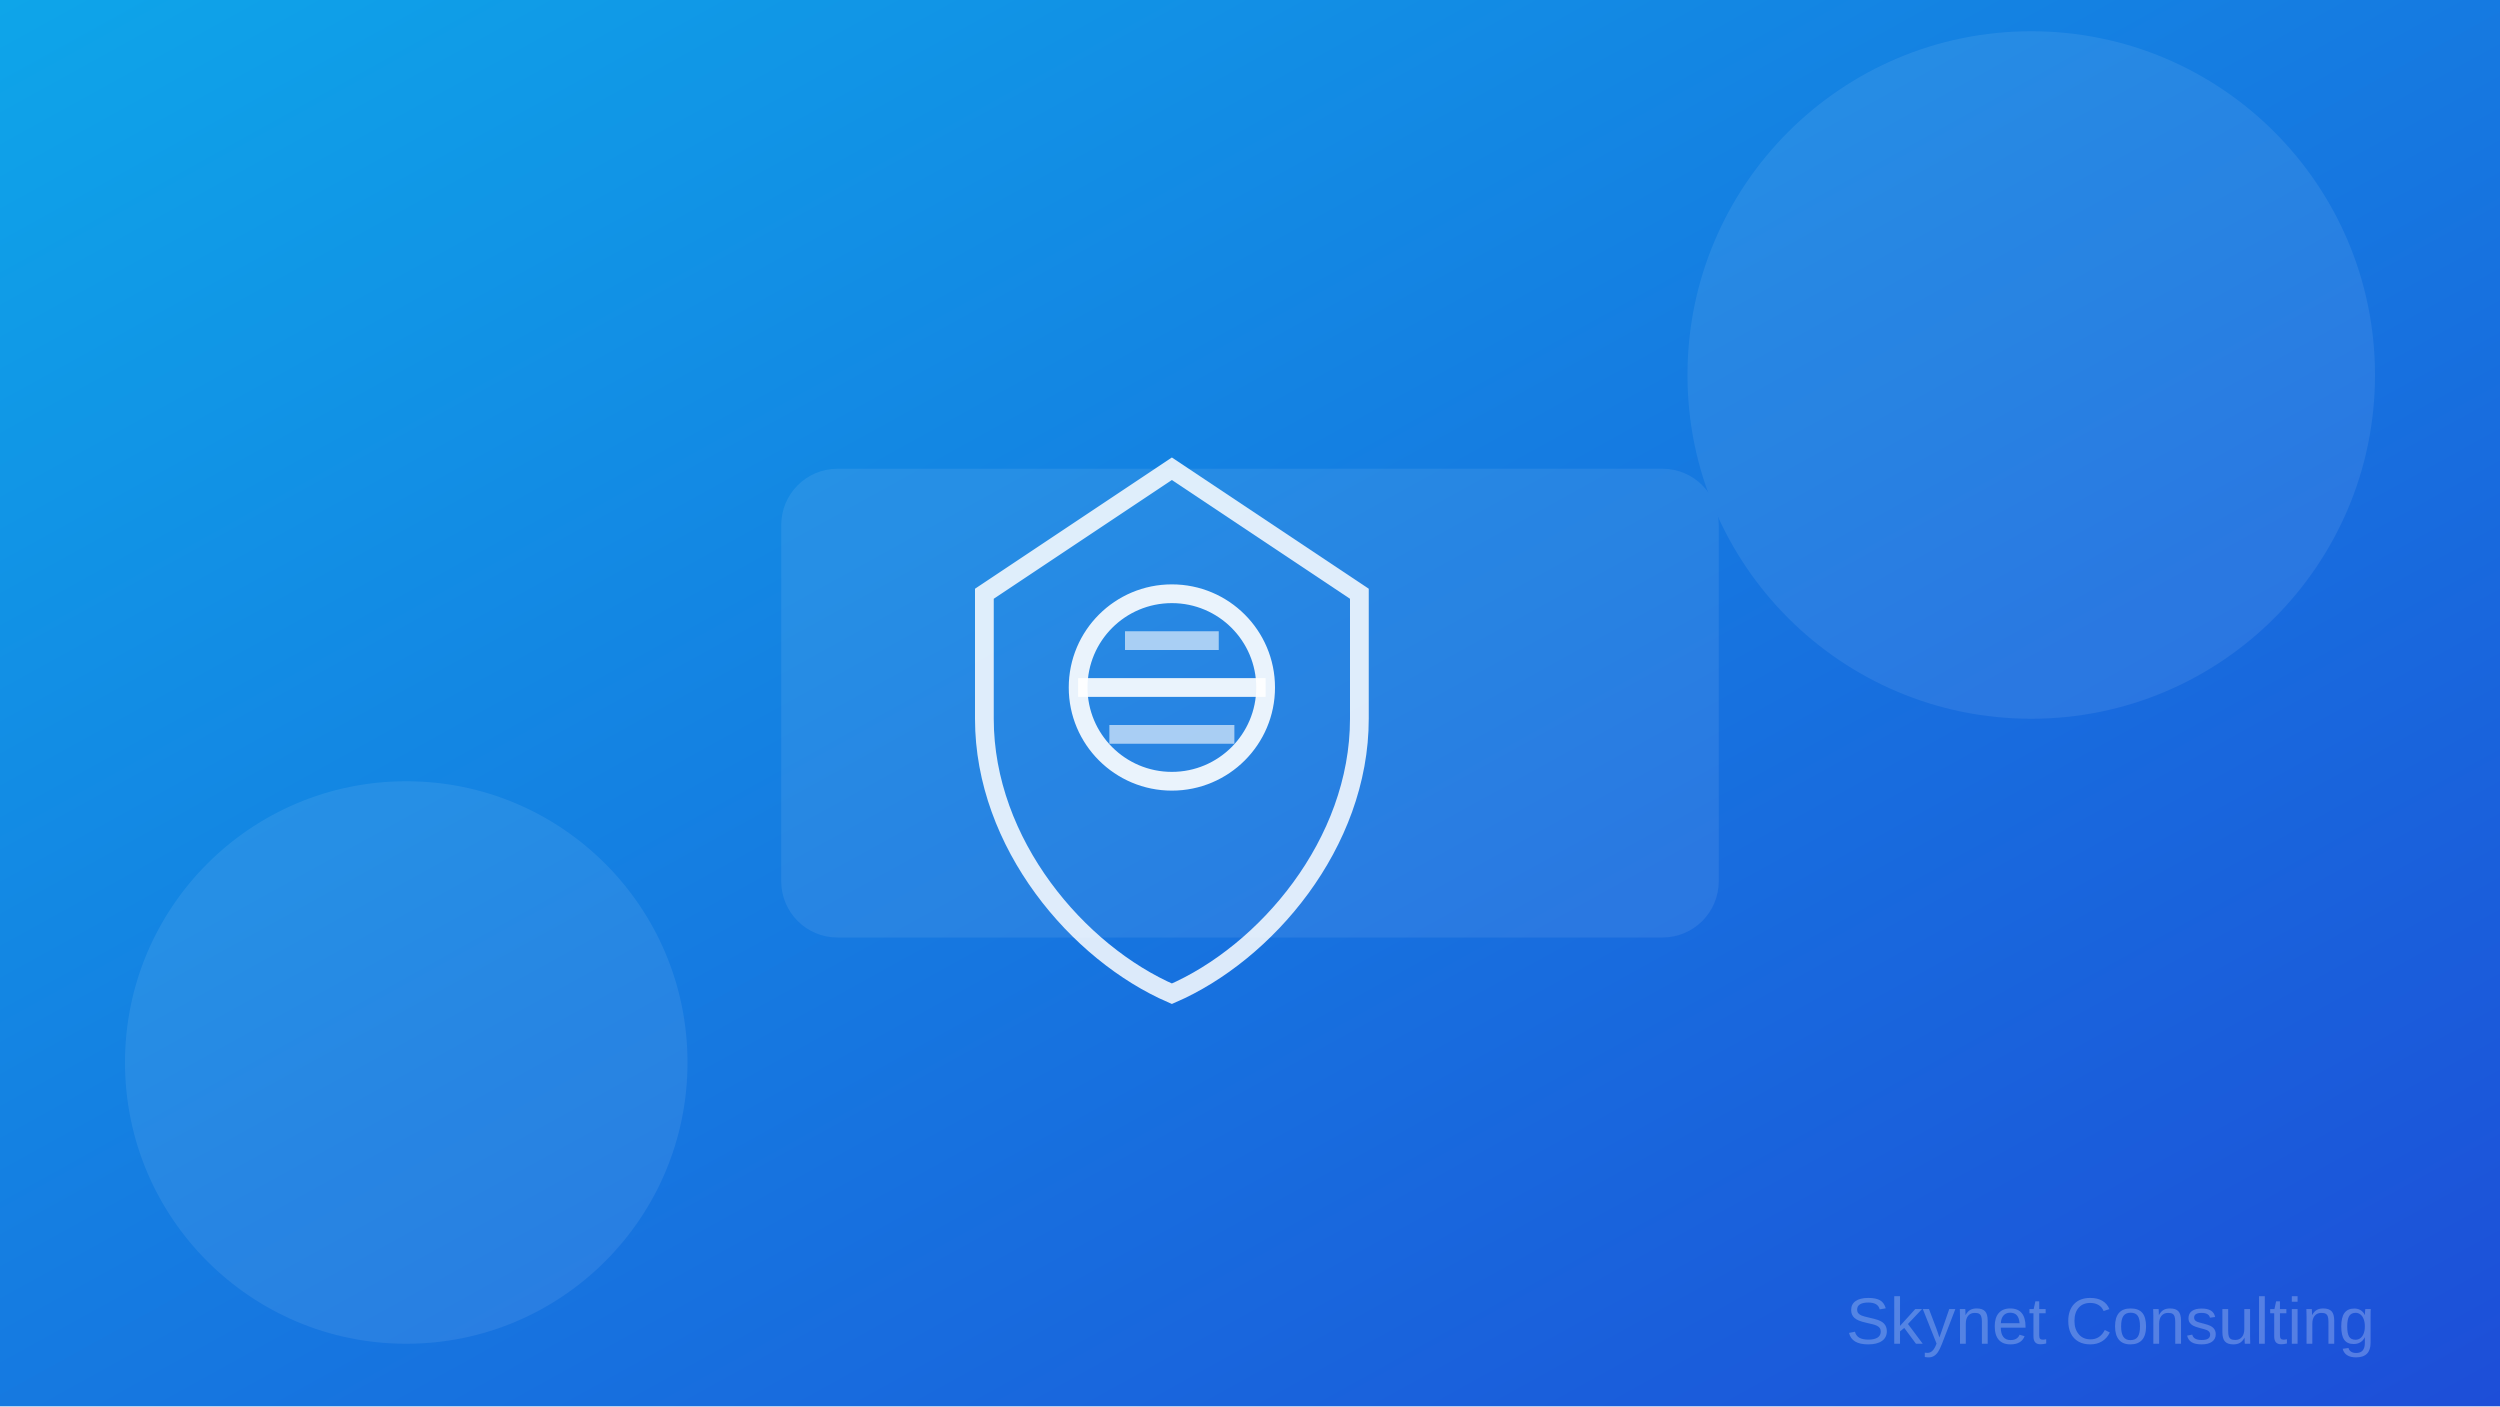
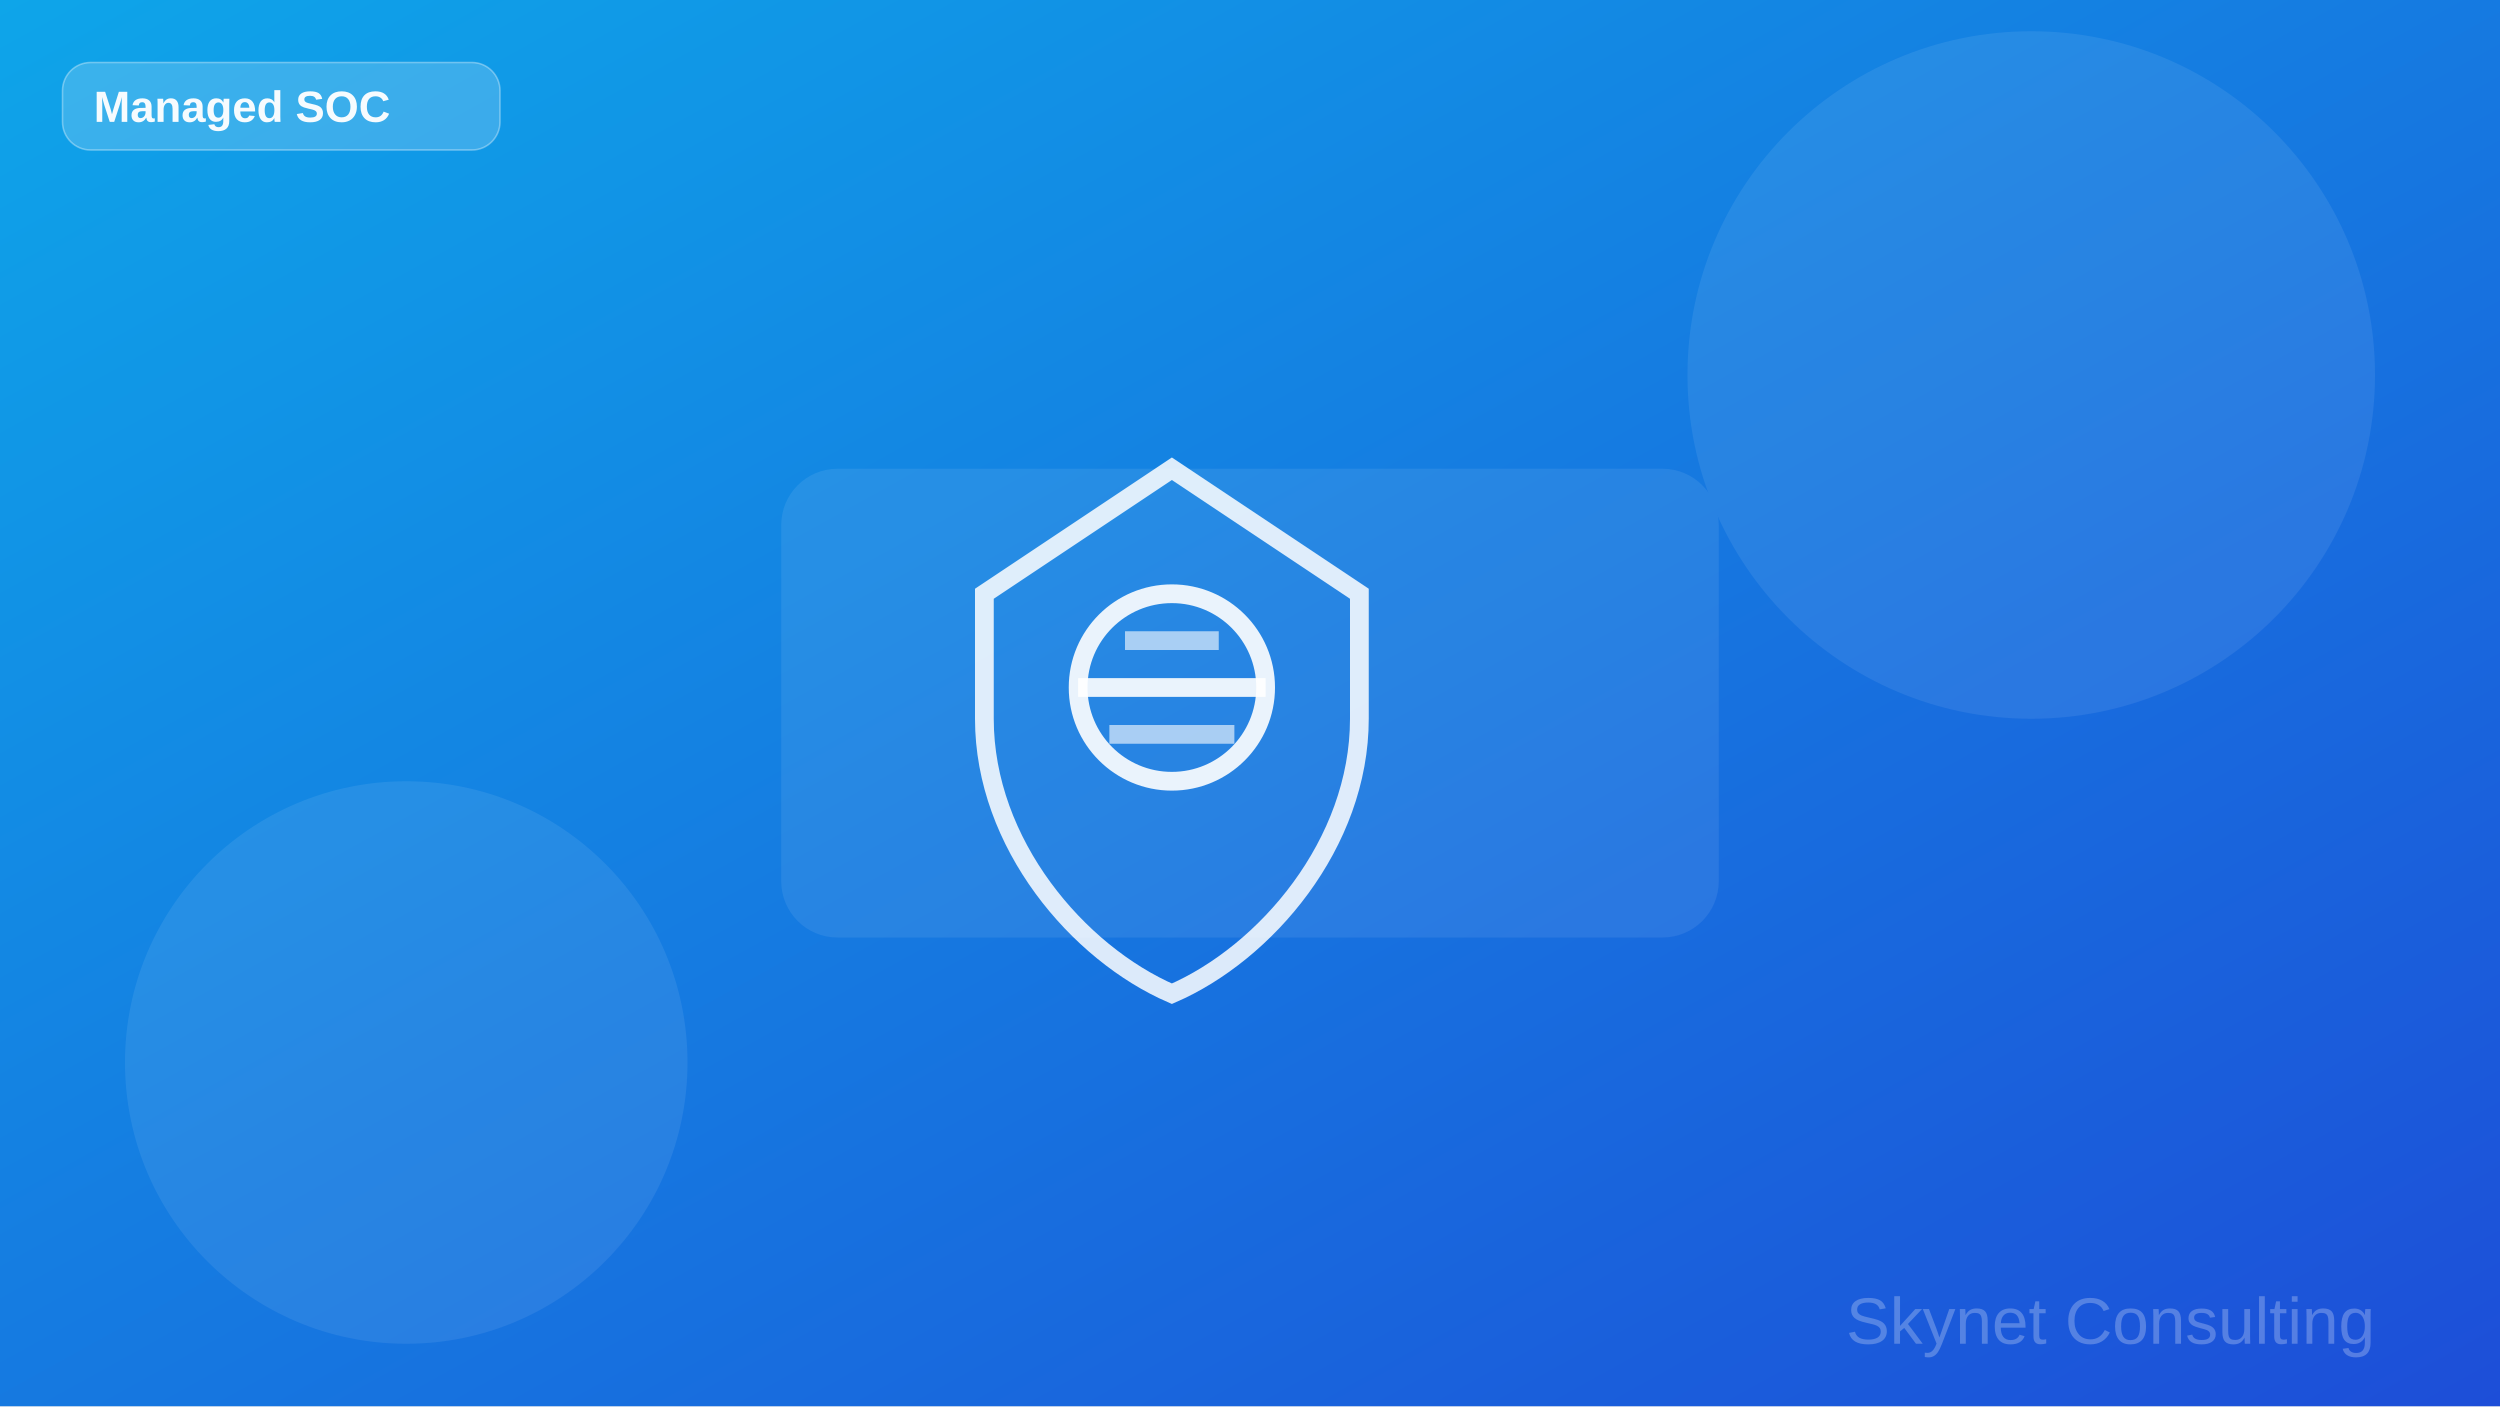
<svg xmlns="http://www.w3.org/2000/svg" viewBox="0 0 1600 900">
  <defs>
    <linearGradient id="bg" x1="0" y1="0" x2="1" y2="1">
      <stop offset="0" stop-color="#0ea5e9" />
      <stop offset="1" stop-color="#1d4ed8" />
    </linearGradient>
  </defs>
  <rect width="1600" height="900" fill="url(#bg)" />
  <g fill="#ffffff" opacity="0.08">
    <circle cx="1300" cy="240" r="220" />
    <circle cx="260" cy="680" r="180" />
    <rect x="500" y="300" width="600" height="300" rx="36" />
  </g>
  <g transform="translate(750,420)" fill="none" stroke="#ffffff" stroke-width="12">
    <path d="M0,-120 L-120,-40 V40 c0,80 60,150 120,176 c60,-26 120,-96 120,-176 V-40 L0,-120 Z" opacity="0.85" />
    <circle cx="0" cy="20" r="60" opacity="0.9" />
    <path d="M-60,20 h120" opacity="0.9" />
    <path d="M-30,-10 h60" opacity="0.6" />
    <path d="M-40,50 h80" opacity="0.6" />
  </g>
+   <g transform="translate(40,40)">
+     <rect x="0" y="0" rx="18" width="280" height="56" fill="#ffffff" opacity="0.18" />
+     <rect x="0" y="0" rx="18" width="280" height="56" fill="none" stroke="#ffffff" opacity="0.35" />
+     <text x="20" y="38" font-family="Arial, sans-serif" font-size="28" font-weight="700" fill="#ffffff" opacity="0.95">Managed SOC</text>
+   </g>
  <text x="1520" y="860" text-anchor="end" font-family="Arial, sans-serif" font-size="42" fill="#ffffff" opacity="0.25">Skynet Consulting</text>
</svg>
